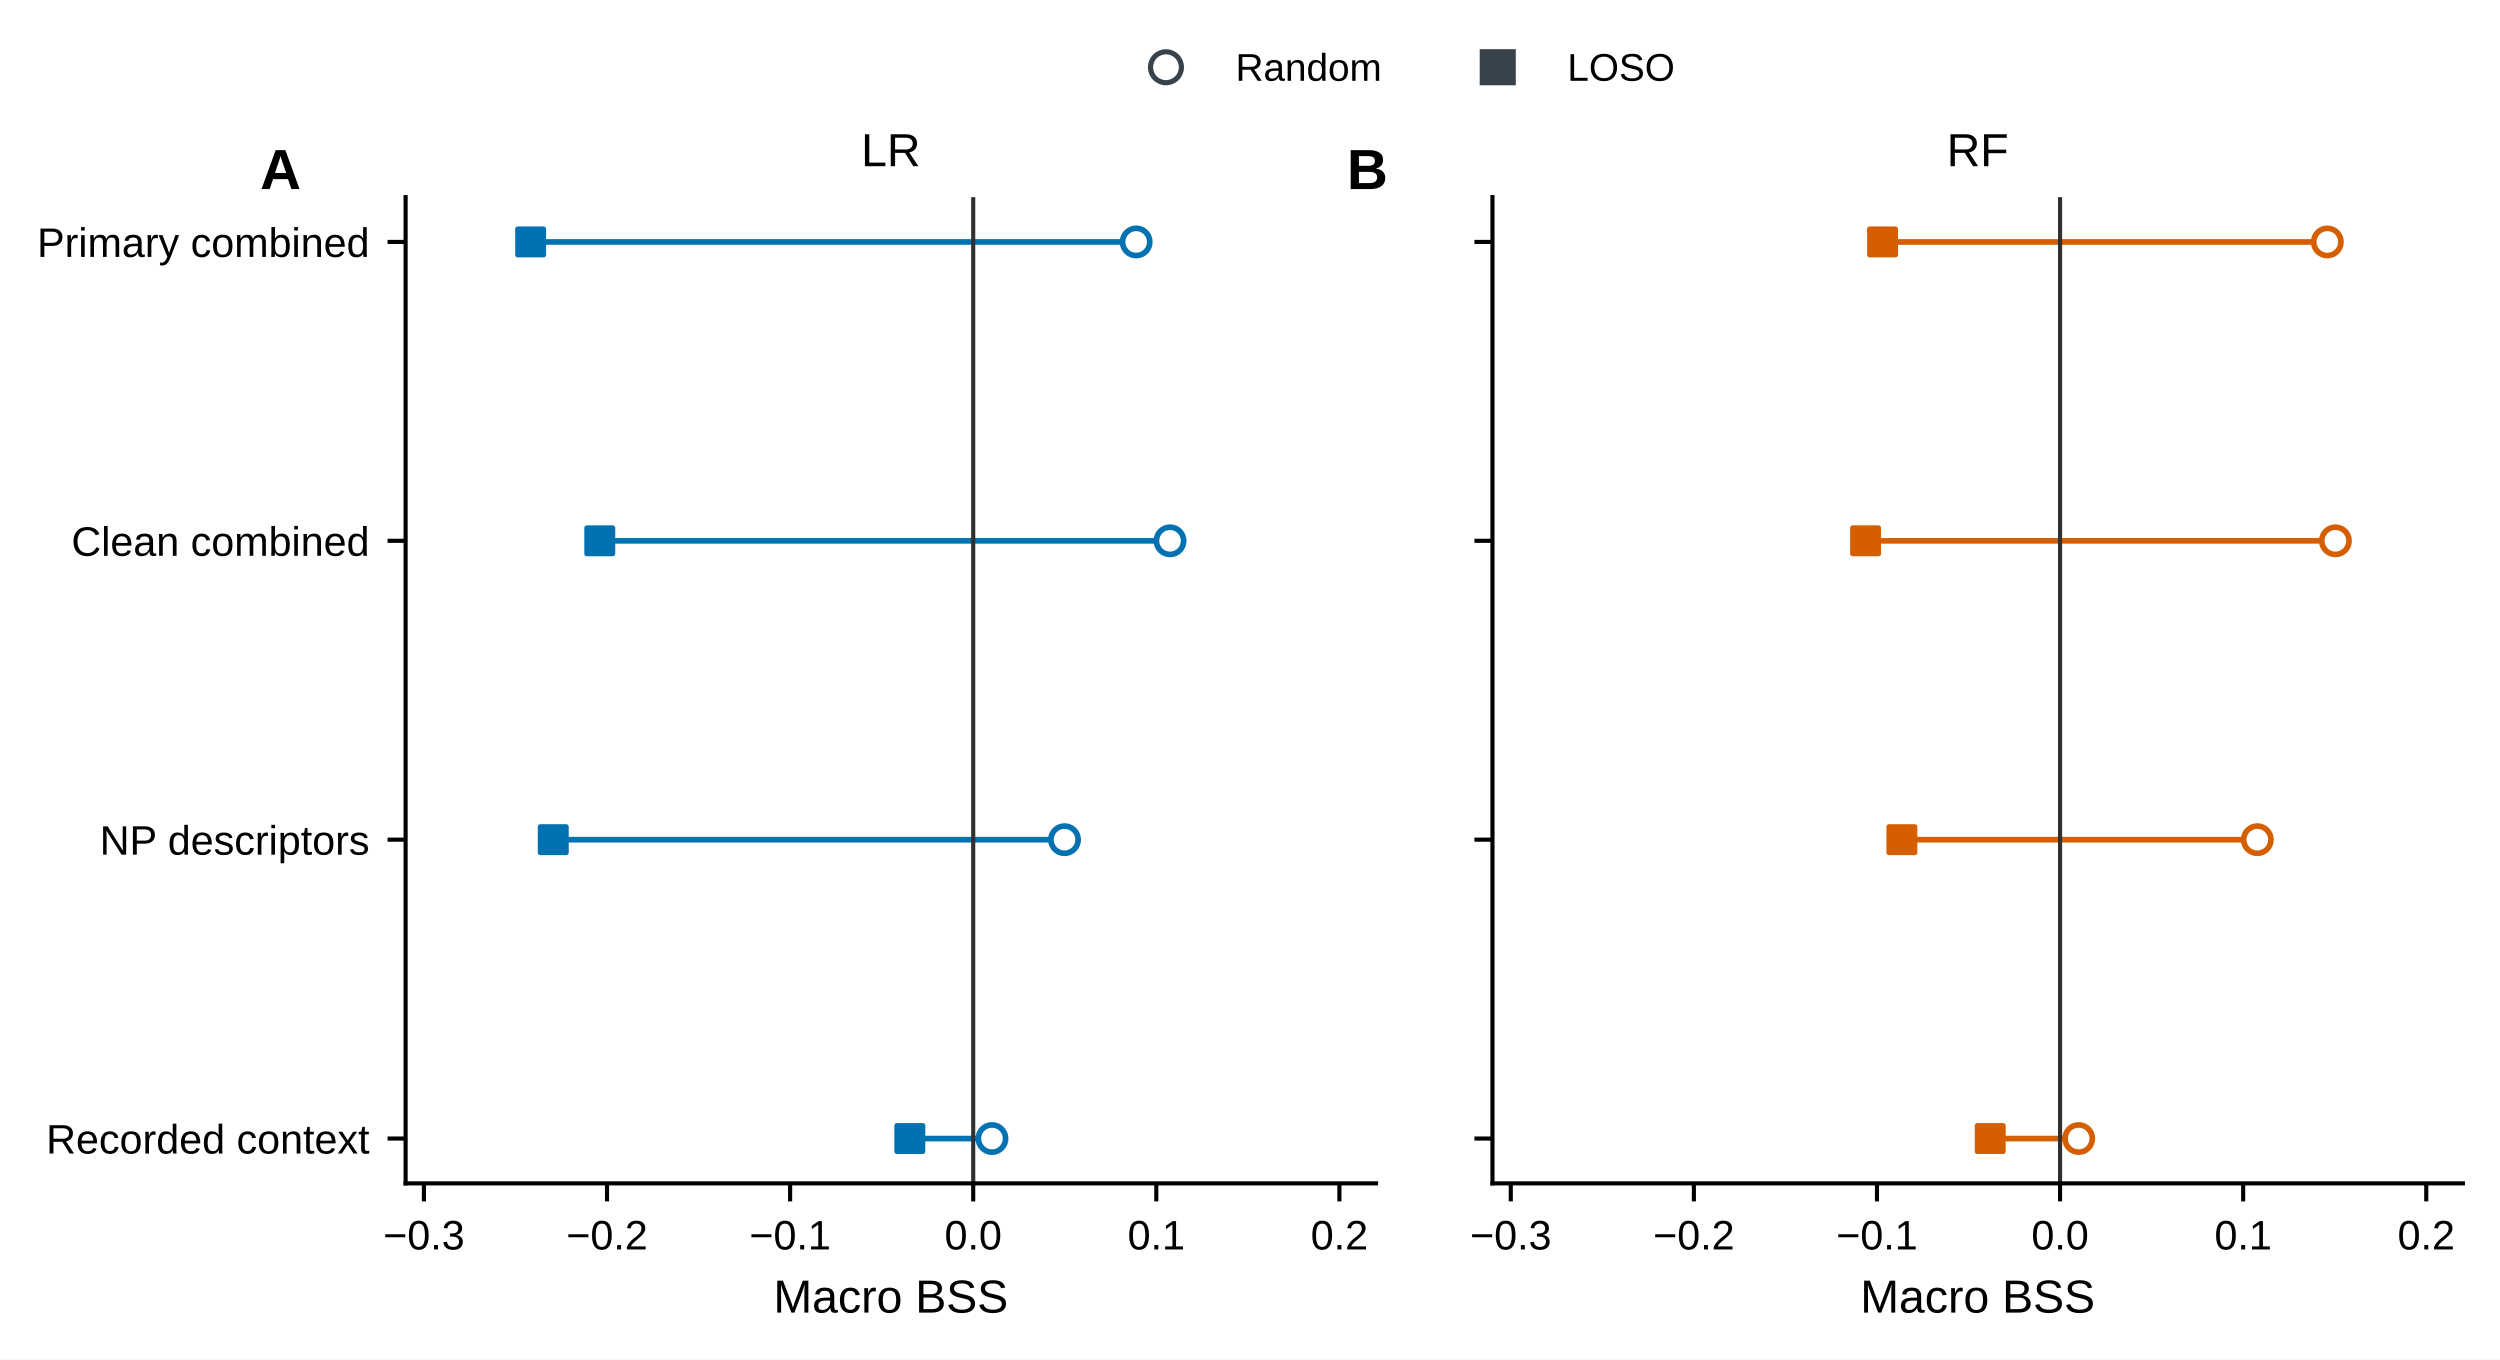
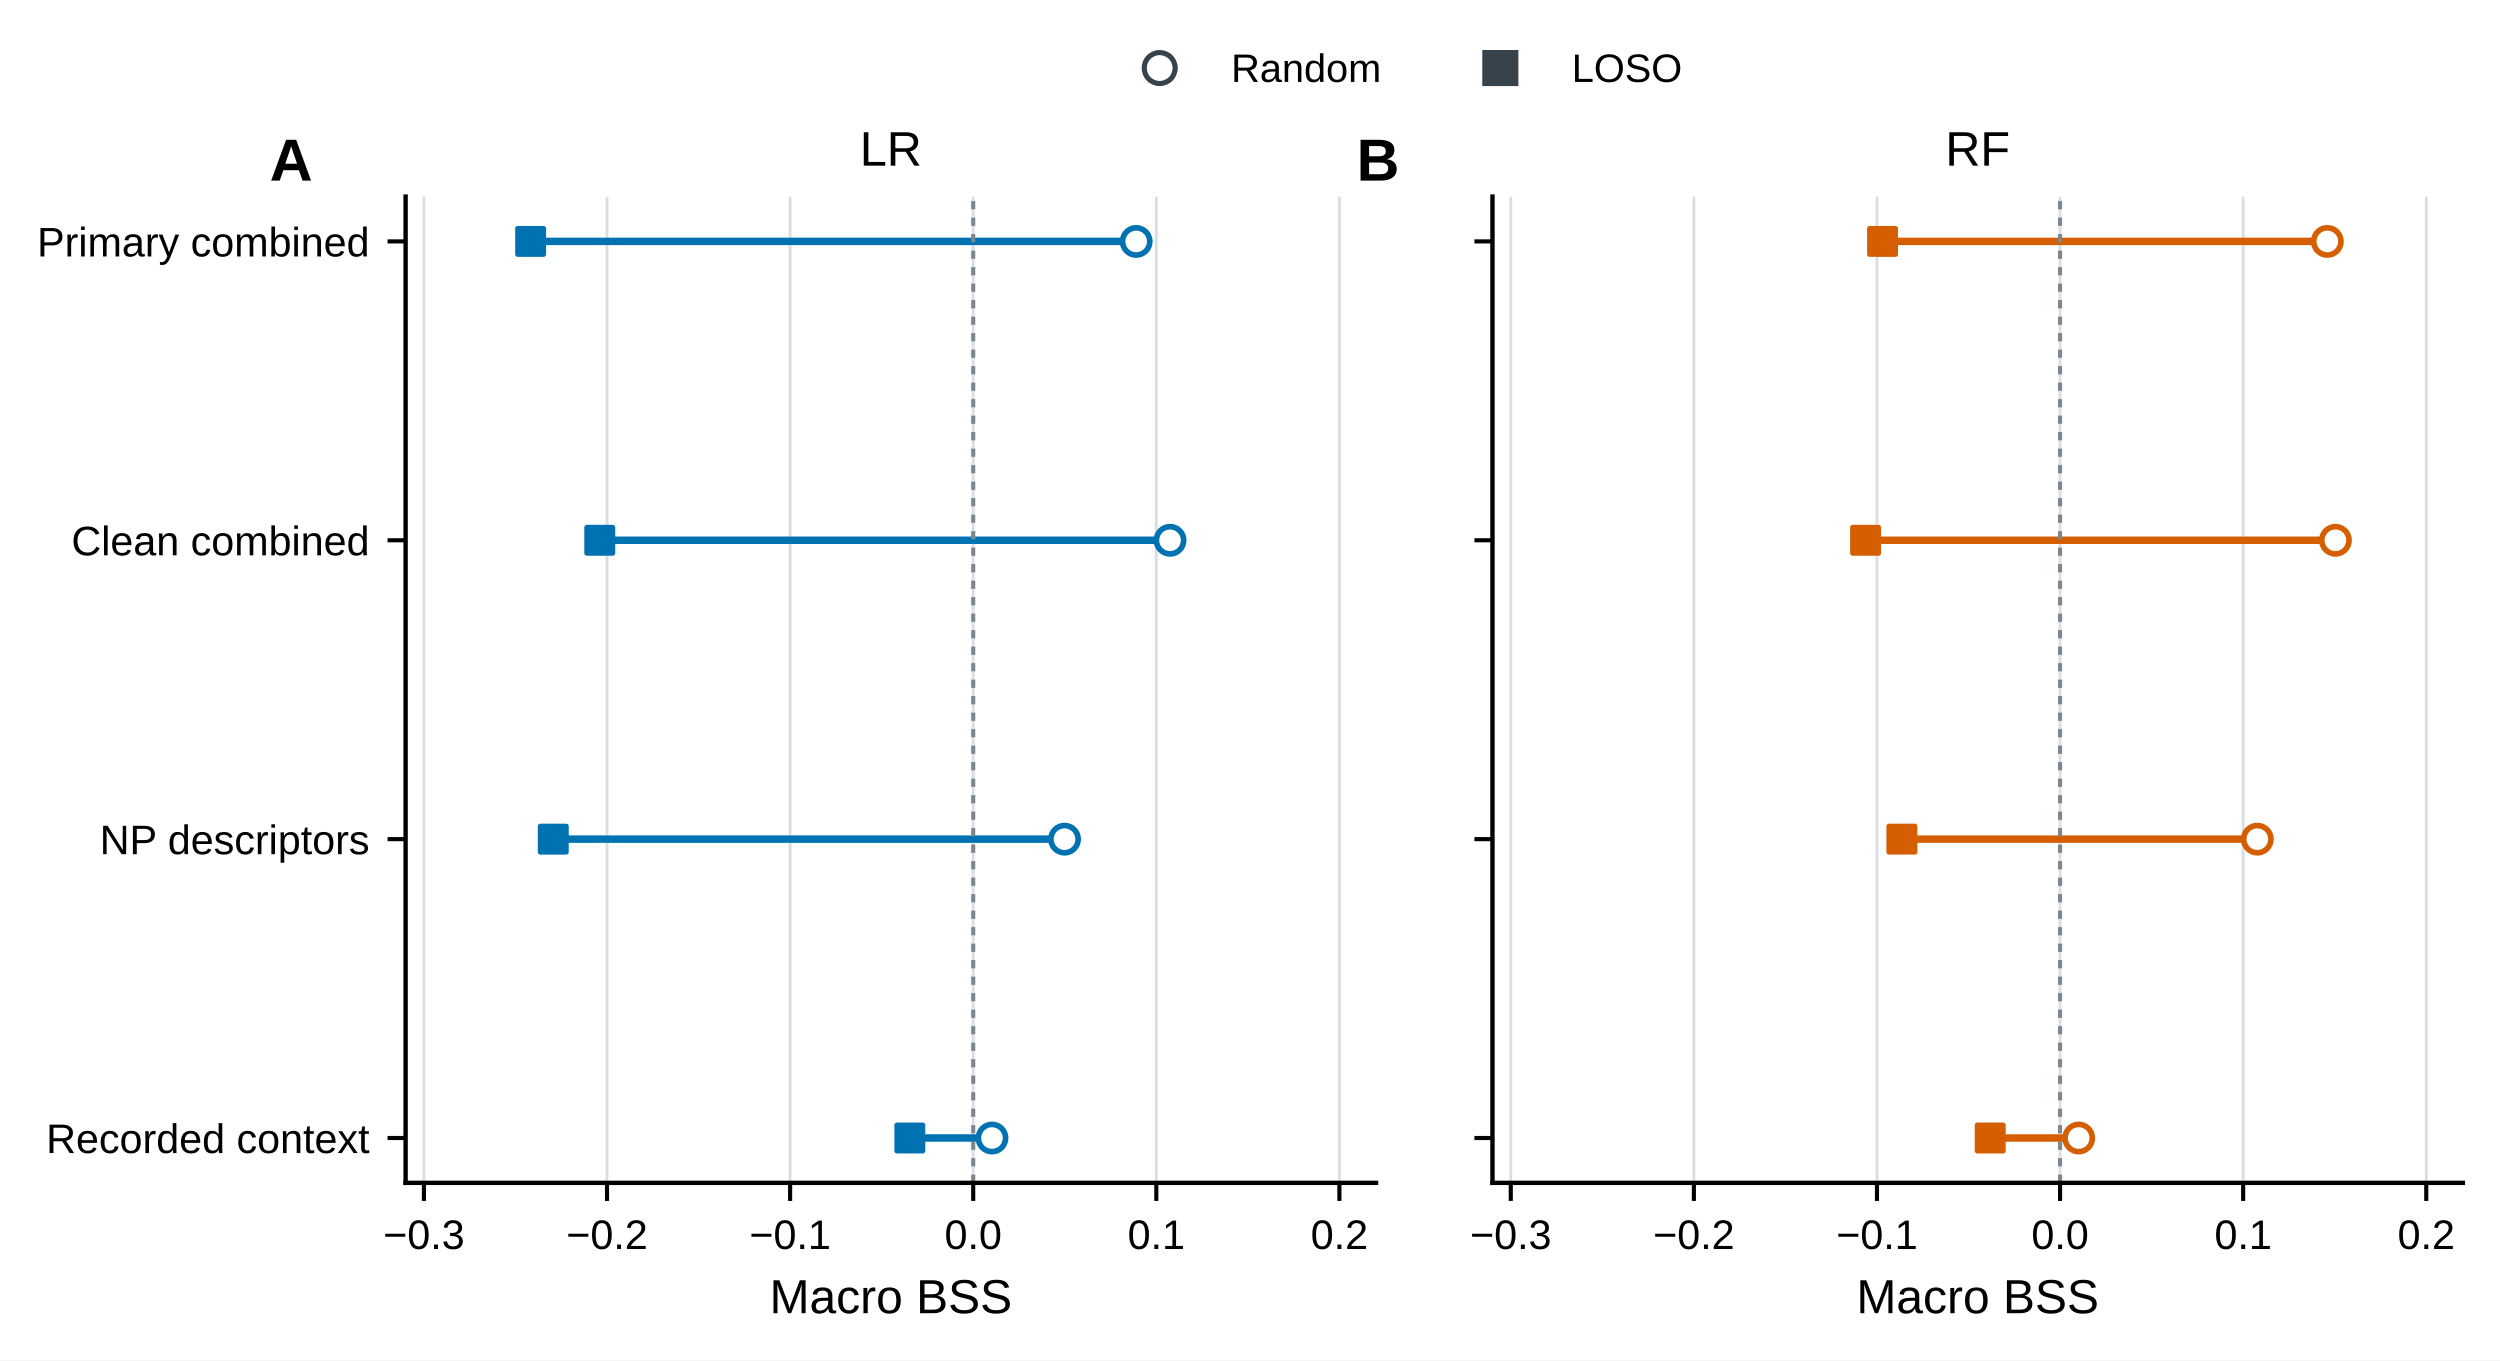
- <svg xmlns="http://www.w3.org/2000/svg" xmlns:xlink="http://www.w3.org/1999/xlink" width="484.831pt" height="263.648pt" viewBox="0 0 484.831 263.648" version="1.1">
+ <svg xmlns="http://www.w3.org/2000/svg" xmlns:xlink="http://www.w3.org/1999/xlink" width="484.831pt" height="263.83pt" viewBox="0 0 484.831 263.83" version="1.1">
  <defs>
    <style type="text/css">*{stroke-linejoin: round; stroke-linecap: butt}</style>
  </defs>
  <g id="figure_1">
    <g id="patch_1">
-       <path d="M 0 263.648  L 484.831 263.648  L 484.831 0  L 0 0  z " style="fill: #ffffff" />
+       <path d="M 0 263.83  L 484.831 263.83  L 484.831 0  L 0 0  z " style="fill: #ffffff" />
    </g>
    <g id="axes_1">
      <g id="patch_2">
-         <path d="M 78.661 229.494  L 266.855 229.494  L 266.855 38.226  L 78.661 38.226  z " style="fill: #ffffff" />
+         <path d="M 78.661 229.394  L 266.855 229.394  L 266.855 38.126  L 78.661 38.126  z " style="fill: #ffffff" />
      </g>
      <g id="matplotlib.axis_1">
        <g id="xtick_1">
          <g id="line2d_1">
+             <path d="M 82.212 229.394  L 82.212 38.126  " clip-path="url(#p21dfa93fc9)" style="fill: none; stroke: #d9dee2; stroke-width: 0.55; stroke-linecap: square" />
+           </g>
+           <g id="line2d_2">
            <defs>
-               <path id="mbc6aec0acd" d="M 0 0  L 0 3.5  " style="stroke: #000000; stroke-width: 0.8" />
+               <path id="m90111df130" d="M 0 0  L 0 3.5  " style="stroke: #000000; stroke-width: 0.8" />
            </defs>
            <g>
-               <use xlink:href="#mbc6aec0acd" x="82.212" y="229.494" style="stroke: #000000; stroke-width: 0.8" />
+               <use xlink:href="#m90111df130" x="82.212" y="229.394" style="stroke: #000000; stroke-width: 0.8" />
            </g>
          </g>
          <g id="text_1">
-             <text style="font-size: 8px; font-family: 'Arial'; text-anchor: middle" x="82.212" y="242.318" transform="rotate(-0 82.21207 242.3182)">−0.3</text>
+             <text style="font-size: 8px; font-family: 'Arial'; text-anchor: middle" x="82.212" y="242.218" transform="rotate(-0 82.21207 242.2182)">−0.3</text>
          </g>
        </g>
        <g id="xtick_2">
-           <g id="line2d_2">
-             <g>
-               <use xlink:href="#mbc6aec0acd" x="117.72" y="229.494" style="stroke: #000000; stroke-width: 0.8" />
+           <g id="line2d_3">
+             <path d="M 117.72 229.394  L 117.72 38.126  " clip-path="url(#p21dfa93fc9)" style="fill: none; stroke: #d9dee2; stroke-width: 0.55; stroke-linecap: square" />
+           </g>
+           <g id="line2d_4">
+             <g>
+               <use xlink:href="#m90111df130" x="117.72" y="229.394" style="stroke: #000000; stroke-width: 0.8" />
            </g>
          </g>
          <g id="text_2">
-             <text style="font-size: 8px; font-family: 'Arial'; text-anchor: middle" x="117.72" y="242.318" transform="rotate(-0 117.7203 242.3182)">−0.2</text>
+             <text style="font-size: 8px; font-family: 'Arial'; text-anchor: middle" x="117.72" y="242.218" transform="rotate(-0 117.7203 242.2182)">−0.2</text>
          </g>
        </g>
        <g id="xtick_3">
-           <g id="line2d_3">
-             <g>
-               <use xlink:href="#mbc6aec0acd" x="153.228" y="229.494" style="stroke: #000000; stroke-width: 0.8" />
+           <g id="line2d_5">
+             <path d="M 153.228 229.394  L 153.228 38.126  " clip-path="url(#p21dfa93fc9)" style="fill: none; stroke: #d9dee2; stroke-width: 0.55; stroke-linecap: square" />
+           </g>
+           <g id="line2d_6">
+             <g>
+               <use xlink:href="#m90111df130" x="153.228" y="229.394" style="stroke: #000000; stroke-width: 0.8" />
            </g>
          </g>
          <g id="text_3">
-             <text style="font-size: 8px; font-family: 'Arial'; text-anchor: middle" x="153.228" y="242.318" transform="rotate(-0 153.2284 242.3182)">−0.1</text>
+             <text style="font-size: 8px; font-family: 'Arial'; text-anchor: middle" x="153.228" y="242.218" transform="rotate(-0 153.2284 242.2182)">−0.1</text>
          </g>
        </g>
        <g id="xtick_4">
-           <g id="line2d_4">
-             <g>
-               <use xlink:href="#mbc6aec0acd" x="188.737" y="229.494" style="stroke: #000000; stroke-width: 0.8" />
+           <g id="line2d_7">
+             <path d="M 188.737 229.394  L 188.737 38.126  " clip-path="url(#p21dfa93fc9)" style="fill: none; stroke: #d9dee2; stroke-width: 0.55; stroke-linecap: square" />
+           </g>
+           <g id="line2d_8">
+             <g>
+               <use xlink:href="#m90111df130" x="188.737" y="229.394" style="stroke: #000000; stroke-width: 0.8" />
            </g>
          </g>
          <g id="text_4">
-             <text style="font-size: 8px; font-family: 'Arial'; text-anchor: middle" x="188.737" y="242.318" transform="rotate(-0 188.7366 242.3182)">0.0</text>
+             <text style="font-size: 8px; font-family: 'Arial'; text-anchor: middle" x="188.737" y="242.218" transform="rotate(-0 188.7366 242.2182)">0.0</text>
          </g>
        </g>
        <g id="xtick_5">
-           <g id="line2d_5">
-             <g>
-               <use xlink:href="#mbc6aec0acd" x="224.245" y="229.494" style="stroke: #000000; stroke-width: 0.8" />
+           <g id="line2d_9">
+             <path d="M 224.245 229.394  L 224.245 38.126  " clip-path="url(#p21dfa93fc9)" style="fill: none; stroke: #d9dee2; stroke-width: 0.55; stroke-linecap: square" />
+           </g>
+           <g id="line2d_10">
+             <g>
+               <use xlink:href="#m90111df130" x="224.245" y="229.394" style="stroke: #000000; stroke-width: 0.8" />
            </g>
          </g>
          <g id="text_5">
-             <text style="font-size: 8px; font-family: 'Arial'; text-anchor: middle" x="224.245" y="242.318" transform="rotate(-0 224.2448 242.3182)">0.1</text>
+             <text style="font-size: 8px; font-family: 'Arial'; text-anchor: middle" x="224.245" y="242.218" transform="rotate(-0 224.2448 242.2182)">0.1</text>
          </g>
        </g>
        <g id="xtick_6">
-           <g id="line2d_6">
-             <g>
-               <use xlink:href="#mbc6aec0acd" x="259.753" y="229.494" style="stroke: #000000; stroke-width: 0.8" />
+           <g id="line2d_11">
+             <path d="M 259.753 229.394  L 259.753 38.126  " clip-path="url(#p21dfa93fc9)" style="fill: none; stroke: #d9dee2; stroke-width: 0.55; stroke-linecap: square" />
+           </g>
+           <g id="line2d_12">
+             <g>
+               <use xlink:href="#m90111df130" x="259.753" y="229.394" style="stroke: #000000; stroke-width: 0.8" />
            </g>
          </g>
          <g id="text_6">
-             <text style="font-size: 8px; font-family: 'Arial'; text-anchor: middle" x="259.753" y="242.318" transform="rotate(-0 259.753 242.3182)">0.2</text>
+             <text style="font-size: 8px; font-family: 'Arial'; text-anchor: middle" x="259.753" y="242.218" transform="rotate(-0 259.753 242.2182)">0.2</text>
          </g>
        </g>
        <g id="text_7">
-           <text style="font-size: 9px; font-family: 'Arial'; text-anchor: middle" x="172.758" y="254.554" transform="rotate(-0 172.7579 254.5541)">Macro BSS</text>
+           <text style="font-size: 9.3px; font-family: 'Arial'; text-anchor: middle" x="172.758" y="254.672" transform="rotate(-0 172.7579 254.6725)">Macro BSS</text>
        </g>
      </g>
      <g id="matplotlib.axis_2">
        <g id="ytick_1">
-           <g id="line2d_7">
+           <g id="line2d_13">
            <defs>
-               <path id="md544c8e88d" d="M 0 0  L -3.5 0  " style="stroke: #000000; stroke-width: 0.8" />
+               <path id="m4c7a5b15eb" d="M 0 0  L -3.5 0  " style="stroke: #000000; stroke-width: 0.8" />
            </defs>
            <g>
-               <use xlink:href="#md544c8e88d" x="78.661" y="46.92" style="stroke: #000000; stroke-width: 0.8" />
+               <use xlink:href="#m4c7a5b15eb" x="78.661" y="46.82" style="stroke: #000000; stroke-width: 0.8" />
            </g>
          </g>
          <g id="text_8">
-             <text style="font-size: 8px; font-family: 'Arial'; text-anchor: end" x="71.661" y="49.832" transform="rotate(-0 71.66125 49.83211)">Primary combined</text>
+             <text style="font-size: 8px; font-family: 'Arial'; text-anchor: end" x="71.661" y="49.732" transform="rotate(-0 71.66125 49.73211)">Primary combined</text>
          </g>
        </g>
        <g id="ytick_2">
-           <g id="line2d_8">
-             <g>
-               <use xlink:href="#md544c8e88d" x="78.661" y="104.88" style="stroke: #000000; stroke-width: 0.8" />
+           <g id="line2d_14">
+             <g>
+               <use xlink:href="#m4c7a5b15eb" x="78.661" y="104.78" style="stroke: #000000; stroke-width: 0.8" />
            </g>
          </g>
          <g id="text_9">
-             <text style="font-size: 8px; font-family: 'Arial'; text-anchor: end" x="71.661" y="107.792" transform="rotate(-0 71.66125 107.7921)">Clean combined</text>
+             <text style="font-size: 8px; font-family: 'Arial'; text-anchor: end" x="71.661" y="107.692" transform="rotate(-0 71.66125 107.6921)">Clean combined</text>
          </g>
        </g>
        <g id="ytick_3">
-           <g id="line2d_9">
-             <g>
-               <use xlink:href="#md544c8e88d" x="78.661" y="162.84" style="stroke: #000000; stroke-width: 0.8" />
+           <g id="line2d_15">
+             <g>
+               <use xlink:href="#m4c7a5b15eb" x="78.661" y="162.74" style="stroke: #000000; stroke-width: 0.8" />
            </g>
          </g>
          <g id="text_10">
-             <text style="font-size: 8px; font-family: 'Arial'; text-anchor: end" x="71.661" y="165.752" transform="rotate(-0 71.66125 165.7521)">NP descriptors</text>
+             <text style="font-size: 8px; font-family: 'Arial'; text-anchor: end" x="71.661" y="165.652" transform="rotate(-0 71.66125 165.6521)">NP descriptors</text>
          </g>
        </g>
        <g id="ytick_4">
-           <g id="line2d_10">
-             <g>
-               <use xlink:href="#md544c8e88d" x="78.661" y="220.8" style="stroke: #000000; stroke-width: 0.8" />
+           <g id="line2d_16">
+             <g>
+               <use xlink:href="#m4c7a5b15eb" x="78.661" y="220.7" style="stroke: #000000; stroke-width: 0.8" />
            </g>
          </g>
          <g id="text_11">
-             <text style="font-size: 8px; font-family: 'Arial'; text-anchor: end" x="71.661" y="223.712" transform="rotate(-0 71.66125 223.7121)">Recorded context</text>
-           </g>
-         </g>
-       </g>
-       <g id="line2d_11">
-         <path d="M 220.341 46.92  L 102.908 46.92  " clip-path="url(#pf39e686023)" style="fill: none; stroke: #0072b2; stroke-width: 1.1; stroke-linecap: square" />
-       </g>
-       <g id="line2d_12">
-         <path d="M 226.908 104.88  L 116.315 104.88  " clip-path="url(#pf39e686023)" style="fill: none; stroke: #0072b2; stroke-width: 1.1; stroke-linecap: square" />
-       </g>
-       <g id="line2d_13">
-         <path d="M 206.444 162.84  L 107.296 162.84  " clip-path="url(#pf39e686023)" style="fill: none; stroke: #0072b2; stroke-width: 1.1; stroke-linecap: square" />
-       </g>
-       <g id="line2d_14">
-         <path d="M 192.377 220.8  L 176.445 220.8  " clip-path="url(#pf39e686023)" style="fill: none; stroke: #0072b2; stroke-width: 1.1; stroke-linecap: square" />
-       </g>
-       <g id="line2d_15">
-         <path d="M 188.737 229.494  L 188.737 38.226  " clip-path="url(#pf39e686023)" style="fill: none; stroke: #303030; stroke-width: 0.8; stroke-linecap: square" />
+             <text style="font-size: 8px; font-family: 'Arial'; text-anchor: end" x="71.661" y="223.612" transform="rotate(-0 71.66125 223.6121)">Recorded context</text>
+           </g>
+         </g>
+       </g>
+       <g id="line2d_17">
+         <path d="M 220.341 46.82  L 102.908 46.82  " clip-path="url(#p21dfa93fc9)" style="fill: none; stroke: #0072b2; stroke-width: 1.45; stroke-linecap: square" />
+       </g>
+       <g id="line2d_18">
+         <path d="M 226.908 104.78  L 116.315 104.78  " clip-path="url(#p21dfa93fc9)" style="fill: none; stroke: #0072b2; stroke-width: 1.45; stroke-linecap: square" />
+       </g>
+       <g id="line2d_19">
+         <path d="M 206.444 162.74  L 107.296 162.74  " clip-path="url(#p21dfa93fc9)" style="fill: none; stroke: #0072b2; stroke-width: 1.45; stroke-linecap: square" />
+       </g>
+       <g id="line2d_20">
+         <path d="M 192.377 220.7  L 176.445 220.7  " clip-path="url(#p21dfa93fc9)" style="fill: none; stroke: #0072b2; stroke-width: 1.45; stroke-linecap: square" />
+       </g>
+       <g id="line2d_21">
+         <path d="M 188.737 229.394  L 188.737 38.126  " clip-path="url(#p21dfa93fc9)" style="fill: none; stroke-dasharray: 1.6,1.6; stroke-dashoffset: 0; stroke: #7d8790; stroke-width: 0.8" />
      </g>
      <g id="patch_3">
-         <path d="M 78.661 229.494  L 78.661 38.226  " style="fill: none; stroke: #000000; stroke-width: 0.8; stroke-linejoin: miter; stroke-linecap: square" />
+         <path d="M 78.661 229.394  L 78.661 38.126  " style="fill: none; stroke: #000000; stroke-width: 0.85; stroke-linejoin: miter; stroke-linecap: square" />
      </g>
      <g id="patch_4">
-         <path d="M 78.661 229.494  L 266.855 229.494  " style="fill: none; stroke: #000000; stroke-width: 0.8; stroke-linejoin: miter; stroke-linecap: square" />
+         <path d="M 78.661 229.394  L 266.855 229.394  " style="fill: none; stroke: #000000; stroke-width: 0.85; stroke-linejoin: miter; stroke-linecap: square" />
      </g>
      <g id="PathCollection_1">
        <defs>
-           <path id="m4feff87df2" d="M 0 2.646  C 0.702 2.646 1.375 2.367 1.871 1.871  C 2.367 1.375 2.646 0.702 2.646 0  C 2.646 -0.702 2.367 -1.375 1.871 -1.871  C 1.375 -2.367 0.702 -2.646 0 -2.646  C -0.702 -2.646 -1.375 -2.367 -1.871 -1.871  C -2.367 -1.375 -2.646 -0.702 -2.646 0  C -2.646 0.702 -2.367 1.375 -1.871 1.871  C -1.375 2.367 -0.702 2.646 0 2.646  z " style="stroke: #0072b2; stroke-width: 1.1" />
-         </defs>
-         <g clip-path="url(#pf39e686023)">
-           <use xlink:href="#m4feff87df2" x="220.341" y="46.92" style="fill: #ffffff; stroke: #0072b2; stroke-width: 1.1" />
+           <path id="mae0a941569" d="M 0 2.646  C 0.702 2.646 1.375 2.367 1.871 1.871  C 2.367 1.375 2.646 0.702 2.646 0  C 2.646 -0.702 2.367 -1.375 1.871 -1.871  C 1.375 -2.367 0.702 -2.646 0 -2.646  C -0.702 -2.646 -1.375 -2.367 -1.871 -1.871  C -2.367 -1.375 -2.646 -0.702 -2.646 0  C -2.646 0.702 -2.367 1.375 -1.871 1.871  C -1.375 2.367 -0.702 2.646 0 2.646  z " style="stroke: #0072b2; stroke-width: 1.1" />
+         </defs>
+         <g clip-path="url(#p21dfa93fc9)">
+           <use xlink:href="#mae0a941569" x="220.341" y="46.82" style="fill: #ffffff; stroke: #0072b2; stroke-width: 1.1" />
        </g>
      </g>
      <g id="PathCollection_2">
        <defs>
-           <path id="m8eea0cf910" d="M -2.5 2.5  L 2.5 2.5  L 2.5 -2.5  L -2.5 -2.5  z " style="stroke: #0072b2" />
-         </defs>
-         <g clip-path="url(#pf39e686023)">
-           <use xlink:href="#m8eea0cf910" x="102.908" y="46.92" style="fill: #0072b2; stroke: #0072b2" />
+           <path id="m4de6e8164e" d="M -2.5 2.5  L 2.5 2.5  L 2.5 -2.5  L -2.5 -2.5  z " style="stroke: #0072b2" />
+         </defs>
+         <g clip-path="url(#p21dfa93fc9)">
+           <use xlink:href="#m4de6e8164e" x="102.908" y="46.82" style="fill: #0072b2; stroke: #0072b2" />
        </g>
      </g>
      <g id="PathCollection_3">
-         <g clip-path="url(#pf39e686023)">
-           <use xlink:href="#m4feff87df2" x="226.908" y="104.88" style="fill: #ffffff; stroke: #0072b2; stroke-width: 1.1" />
+         <g clip-path="url(#p21dfa93fc9)">
+           <use xlink:href="#mae0a941569" x="226.908" y="104.78" style="fill: #ffffff; stroke: #0072b2; stroke-width: 1.1" />
        </g>
      </g>
      <g id="PathCollection_4">
-         <g clip-path="url(#pf39e686023)">
-           <use xlink:href="#m8eea0cf910" x="116.315" y="104.88" style="fill: #0072b2; stroke: #0072b2" />
+         <g clip-path="url(#p21dfa93fc9)">
+           <use xlink:href="#m4de6e8164e" x="116.315" y="104.78" style="fill: #0072b2; stroke: #0072b2" />
        </g>
      </g>
      <g id="PathCollection_5">
-         <g clip-path="url(#pf39e686023)">
-           <use xlink:href="#m4feff87df2" x="206.444" y="162.84" style="fill: #ffffff; stroke: #0072b2; stroke-width: 1.1" />
+         <g clip-path="url(#p21dfa93fc9)">
+           <use xlink:href="#mae0a941569" x="206.444" y="162.74" style="fill: #ffffff; stroke: #0072b2; stroke-width: 1.1" />
        </g>
      </g>
      <g id="PathCollection_6">
-         <g clip-path="url(#pf39e686023)">
-           <use xlink:href="#m8eea0cf910" x="107.296" y="162.84" style="fill: #0072b2; stroke: #0072b2" />
+         <g clip-path="url(#p21dfa93fc9)">
+           <use xlink:href="#m4de6e8164e" x="107.296" y="162.74" style="fill: #0072b2; stroke: #0072b2" />
        </g>
      </g>
      <g id="PathCollection_7">
-         <g clip-path="url(#pf39e686023)">
-           <use xlink:href="#m4feff87df2" x="192.377" y="220.8" style="fill: #ffffff; stroke: #0072b2; stroke-width: 1.1" />
+         <g clip-path="url(#p21dfa93fc9)">
+           <use xlink:href="#mae0a941569" x="192.377" y="220.7" style="fill: #ffffff; stroke: #0072b2; stroke-width: 1.1" />
        </g>
      </g>
      <g id="PathCollection_8">
-         <g clip-path="url(#pf39e686023)">
-           <use xlink:href="#m8eea0cf910" x="176.445" y="220.8" style="fill: #0072b2; stroke: #0072b2" />
+         <g clip-path="url(#p21dfa93fc9)">
+           <use xlink:href="#m4de6e8164e" x="176.445" y="220.7" style="fill: #0072b2; stroke: #0072b2" />
        </g>
      </g>
      <g id="text_12">
-         <text style="font-weight: 700; font-size: 11px; font-family: 'Arial'; text-anchor: start" x="50.432" y="36.671" transform="rotate(-0 50.43224 36.6709)">A</text>
+         <text style="font-weight: 700; font-size: 11.5px; font-family: 'Arial'; text-anchor: start" x="52.314" y="35.022" transform="rotate(-0 52.31417 35.02223)">A</text>
      </g>
      <g id="text_13">
-         <text style="font-size: 9px; font-family: 'Arial'; text-anchor: middle" x="172.758" y="32.226" transform="rotate(-0 172.7579 32.226)">LR</text>
+         <text style="font-size: 9.4px; font-family: 'Arial'; text-anchor: middle" x="172.758" y="32.126" transform="rotate(-0 172.7579 32.126)">LR</text>
      </g>
    </g>
    <g id="axes_2">
      <g id="patch_5">
-         <path d="M 289.438 229.494  L 477.631 229.494  L 477.631 38.226  L 289.438 38.226  z " style="fill: #ffffff" />
+         <path d="M 289.438 229.394  L 477.631 229.394  L 477.631 38.126  L 289.438 38.126  z " style="fill: #ffffff" />
      </g>
      <g id="matplotlib.axis_3">
        <g id="xtick_7">
-           <g id="line2d_16">
-             <g>
-               <use xlink:href="#mbc6aec0acd" x="292.989" y="229.494" style="stroke: #000000; stroke-width: 0.8" />
+           <g id="line2d_22">
+             <path d="M 292.989 229.394  L 292.989 38.126  " clip-path="url(#p0f96274cd0)" style="fill: none; stroke: #d9dee2; stroke-width: 0.55; stroke-linecap: square" />
+           </g>
+           <g id="line2d_23">
+             <g>
+               <use xlink:href="#m90111df130" x="292.989" y="229.394" style="stroke: #000000; stroke-width: 0.8" />
            </g>
          </g>
          <g id="text_14">
-             <text style="font-size: 8px; font-family: 'Arial'; text-anchor: middle" x="292.989" y="242.318" transform="rotate(-0 292.9887 242.3182)">−0.3</text>
+             <text style="font-size: 8px; font-family: 'Arial'; text-anchor: middle" x="292.989" y="242.218" transform="rotate(-0 292.9887 242.2182)">−0.3</text>
          </g>
        </g>
        <g id="xtick_8">
-           <g id="line2d_17">
-             <g>
-               <use xlink:href="#mbc6aec0acd" x="328.497" y="229.494" style="stroke: #000000; stroke-width: 0.8" />
+           <g id="line2d_24">
+             <path d="M 328.497 229.394  L 328.497 38.126  " clip-path="url(#p0f96274cd0)" style="fill: none; stroke: #d9dee2; stroke-width: 0.55; stroke-linecap: square" />
+           </g>
+           <g id="line2d_25">
+             <g>
+               <use xlink:href="#m90111df130" x="328.497" y="229.394" style="stroke: #000000; stroke-width: 0.8" />
            </g>
          </g>
          <g id="text_15">
-             <text style="font-size: 8px; font-family: 'Arial'; text-anchor: middle" x="328.497" y="242.318" transform="rotate(-0 328.4969 242.3182)">−0.2</text>
+             <text style="font-size: 8px; font-family: 'Arial'; text-anchor: middle" x="328.497" y="242.218" transform="rotate(-0 328.4969 242.2182)">−0.2</text>
          </g>
        </g>
        <g id="xtick_9">
-           <g id="line2d_18">
-             <g>
-               <use xlink:href="#mbc6aec0acd" x="364.005" y="229.494" style="stroke: #000000; stroke-width: 0.8" />
+           <g id="line2d_26">
+             <path d="M 364.005 229.394  L 364.005 38.126  " clip-path="url(#p0f96274cd0)" style="fill: none; stroke: #d9dee2; stroke-width: 0.55; stroke-linecap: square" />
+           </g>
+           <g id="line2d_27">
+             <g>
+               <use xlink:href="#m90111df130" x="364.005" y="229.394" style="stroke: #000000; stroke-width: 0.8" />
            </g>
          </g>
          <g id="text_16">
-             <text style="font-size: 8px; font-family: 'Arial'; text-anchor: middle" x="364.005" y="242.318" transform="rotate(-0 364.005 242.3182)">−0.1</text>
+             <text style="font-size: 8px; font-family: 'Arial'; text-anchor: middle" x="364.005" y="242.218" transform="rotate(-0 364.005 242.2182)">−0.1</text>
          </g>
        </g>
        <g id="xtick_10">
-           <g id="line2d_19">
-             <g>
-               <use xlink:href="#mbc6aec0acd" x="399.513" y="229.494" style="stroke: #000000; stroke-width: 0.8" />
+           <g id="line2d_28">
+             <path d="M 399.513 229.394  L 399.513 38.126  " clip-path="url(#p0f96274cd0)" style="fill: none; stroke: #d9dee2; stroke-width: 0.55; stroke-linecap: square" />
+           </g>
+           <g id="line2d_29">
+             <g>
+               <use xlink:href="#m90111df130" x="399.513" y="229.394" style="stroke: #000000; stroke-width: 0.8" />
            </g>
          </g>
          <g id="text_17">
-             <text style="font-size: 8px; font-family: 'Arial'; text-anchor: middle" x="399.513" y="242.318" transform="rotate(-0 399.5132 242.3182)">0.0</text>
+             <text style="font-size: 8px; font-family: 'Arial'; text-anchor: middle" x="399.513" y="242.218" transform="rotate(-0 399.5132 242.2182)">0.0</text>
          </g>
        </g>
        <g id="xtick_11">
-           <g id="line2d_20">
-             <g>
-               <use xlink:href="#mbc6aec0acd" x="435.021" y="229.494" style="stroke: #000000; stroke-width: 0.8" />
+           <g id="line2d_30">
+             <path d="M 435.021 229.394  L 435.021 38.126  " clip-path="url(#p0f96274cd0)" style="fill: none; stroke: #d9dee2; stroke-width: 0.55; stroke-linecap: square" />
+           </g>
+           <g id="line2d_31">
+             <g>
+               <use xlink:href="#m90111df130" x="435.021" y="229.394" style="stroke: #000000; stroke-width: 0.8" />
            </g>
          </g>
          <g id="text_18">
-             <text style="font-size: 8px; font-family: 'Arial'; text-anchor: middle" x="435.021" y="242.318" transform="rotate(-0 435.0214 242.3182)">0.1</text>
+             <text style="font-size: 8px; font-family: 'Arial'; text-anchor: middle" x="435.021" y="242.218" transform="rotate(-0 435.0214 242.2182)">0.1</text>
          </g>
        </g>
        <g id="xtick_12">
-           <g id="line2d_21">
-             <g>
-               <use xlink:href="#mbc6aec0acd" x="470.53" y="229.494" style="stroke: #000000; stroke-width: 0.8" />
+           <g id="line2d_32">
+             <path d="M 470.53 229.394  L 470.53 38.126  " clip-path="url(#p0f96274cd0)" style="fill: none; stroke: #d9dee2; stroke-width: 0.55; stroke-linecap: square" />
+           </g>
+           <g id="line2d_33">
+             <g>
+               <use xlink:href="#m90111df130" x="470.53" y="229.394" style="stroke: #000000; stroke-width: 0.8" />
            </g>
          </g>
          <g id="text_19">
-             <text style="font-size: 8px; font-family: 'Arial'; text-anchor: middle" x="470.53" y="242.318" transform="rotate(-0 470.5296 242.3182)">0.2</text>
+             <text style="font-size: 8px; font-family: 'Arial'; text-anchor: middle" x="470.53" y="242.218" transform="rotate(-0 470.5296 242.2182)">0.2</text>
          </g>
        </g>
        <g id="text_20">
-           <text style="font-size: 9px; font-family: 'Arial'; text-anchor: middle" x="383.535" y="254.554" transform="rotate(-0 383.5346 254.5541)">Macro BSS</text>
+           <text style="font-size: 9.3px; font-family: 'Arial'; text-anchor: middle" x="383.535" y="254.672" transform="rotate(-0 383.5346 254.6725)">Macro BSS</text>
        </g>
      </g>
      <g id="matplotlib.axis_4">
        <g id="ytick_5">
-           <g id="line2d_22">
-             <g>
-               <use xlink:href="#md544c8e88d" x="289.438" y="46.92" style="stroke: #000000; stroke-width: 0.8" />
+           <g id="line2d_34">
+             <g>
+               <use xlink:href="#m4c7a5b15eb" x="289.438" y="46.82" style="stroke: #000000; stroke-width: 0.8" />
            </g>
          </g>
        </g>
        <g id="ytick_6">
-           <g id="line2d_23">
-             <g>
-               <use xlink:href="#md544c8e88d" x="289.438" y="104.88" style="stroke: #000000; stroke-width: 0.8" />
+           <g id="line2d_35">
+             <g>
+               <use xlink:href="#m4c7a5b15eb" x="289.438" y="104.78" style="stroke: #000000; stroke-width: 0.8" />
            </g>
          </g>
        </g>
        <g id="ytick_7">
-           <g id="line2d_24">
-             <g>
-               <use xlink:href="#md544c8e88d" x="289.438" y="162.84" style="stroke: #000000; stroke-width: 0.8" />
+           <g id="line2d_36">
+             <g>
+               <use xlink:href="#m4c7a5b15eb" x="289.438" y="162.74" style="stroke: #000000; stroke-width: 0.8" />
            </g>
          </g>
        </g>
        <g id="ytick_8">
-           <g id="line2d_25">
-             <g>
-               <use xlink:href="#md544c8e88d" x="289.438" y="220.8" style="stroke: #000000; stroke-width: 0.8" />
-             </g>
-           </g>
-         </g>
-       </g>
-       <g id="line2d_26">
-         <path d="M 451.344 46.92  L 365.088 46.92  " clip-path="url(#pb523939c24)" style="fill: none; stroke: #d55e00; stroke-width: 1.1; stroke-linecap: square" />
-       </g>
-       <g id="line2d_27">
-         <path d="M 452.91 104.88  L 361.798 104.88  " clip-path="url(#pb523939c24)" style="fill: none; stroke: #d55e00; stroke-width: 1.1; stroke-linecap: square" />
-       </g>
-       <g id="line2d_28">
-         <path d="M 437.765 162.84  L 368.835 162.84  " clip-path="url(#pb523939c24)" style="fill: none; stroke: #d55e00; stroke-width: 1.1; stroke-linecap: square" />
-       </g>
-       <g id="line2d_29">
-         <path d="M 403.123 220.8  L 385.969 220.8  " clip-path="url(#pb523939c24)" style="fill: none; stroke: #d55e00; stroke-width: 1.1; stroke-linecap: square" />
-       </g>
-       <g id="line2d_30">
-         <path d="M 399.513 229.494  L 399.513 38.226  " clip-path="url(#pb523939c24)" style="fill: none; stroke: #303030; stroke-width: 0.8; stroke-linecap: square" />
+           <g id="line2d_37">
+             <g>
+               <use xlink:href="#m4c7a5b15eb" x="289.438" y="220.7" style="stroke: #000000; stroke-width: 0.8" />
+             </g>
+           </g>
+         </g>
+       </g>
+       <g id="line2d_38">
+         <path d="M 451.344 46.82  L 365.088 46.82  " clip-path="url(#p0f96274cd0)" style="fill: none; stroke: #d55e00; stroke-width: 1.45; stroke-linecap: square" />
+       </g>
+       <g id="line2d_39">
+         <path d="M 452.91 104.78  L 361.798 104.78  " clip-path="url(#p0f96274cd0)" style="fill: none; stroke: #d55e00; stroke-width: 1.45; stroke-linecap: square" />
+       </g>
+       <g id="line2d_40">
+         <path d="M 437.765 162.74  L 368.835 162.74  " clip-path="url(#p0f96274cd0)" style="fill: none; stroke: #d55e00; stroke-width: 1.45; stroke-linecap: square" />
+       </g>
+       <g id="line2d_41">
+         <path d="M 403.123 220.7  L 385.969 220.7  " clip-path="url(#p0f96274cd0)" style="fill: none; stroke: #d55e00; stroke-width: 1.45; stroke-linecap: square" />
+       </g>
+       <g id="line2d_42">
+         <path d="M 399.513 229.394  L 399.513 38.126  " clip-path="url(#p0f96274cd0)" style="fill: none; stroke-dasharray: 1.6,1.6; stroke-dashoffset: 0; stroke: #7d8790; stroke-width: 0.8" />
      </g>
      <g id="patch_6">
-         <path d="M 289.438 229.494  L 289.438 38.226  " style="fill: none; stroke: #000000; stroke-width: 0.8; stroke-linejoin: miter; stroke-linecap: square" />
+         <path d="M 289.438 229.394  L 289.438 38.126  " style="fill: none; stroke: #000000; stroke-width: 0.85; stroke-linejoin: miter; stroke-linecap: square" />
      </g>
      <g id="patch_7">
-         <path d="M 289.438 229.494  L 477.631 229.494  " style="fill: none; stroke: #000000; stroke-width: 0.8; stroke-linejoin: miter; stroke-linecap: square" />
+         <path d="M 289.438 229.394  L 477.631 229.394  " style="fill: none; stroke: #000000; stroke-width: 0.85; stroke-linejoin: miter; stroke-linecap: square" />
      </g>
      <g id="PathCollection_9">
        <defs>
-           <path id="m28c4614e44" d="M 0 2.646  C 0.702 2.646 1.375 2.367 1.871 1.871  C 2.367 1.375 2.646 0.702 2.646 0  C 2.646 -0.702 2.367 -1.375 1.871 -1.871  C 1.375 -2.367 0.702 -2.646 0 -2.646  C -0.702 -2.646 -1.375 -2.367 -1.871 -1.871  C -2.367 -1.375 -2.646 -0.702 -2.646 0  C -2.646 0.702 -2.367 1.375 -1.871 1.871  C -1.375 2.367 -0.702 2.646 0 2.646  z " style="stroke: #d55e00; stroke-width: 1.1" />
-         </defs>
-         <g clip-path="url(#pb523939c24)">
-           <use xlink:href="#m28c4614e44" x="451.344" y="46.92" style="fill: #ffffff; stroke: #d55e00; stroke-width: 1.1" />
+           <path id="m63790002d8" d="M 0 2.646  C 0.702 2.646 1.375 2.367 1.871 1.871  C 2.367 1.375 2.646 0.702 2.646 0  C 2.646 -0.702 2.367 -1.375 1.871 -1.871  C 1.375 -2.367 0.702 -2.646 0 -2.646  C -0.702 -2.646 -1.375 -2.367 -1.871 -1.871  C -2.367 -1.375 -2.646 -0.702 -2.646 0  C -2.646 0.702 -2.367 1.375 -1.871 1.871  C -1.375 2.367 -0.702 2.646 0 2.646  z " style="stroke: #d55e00; stroke-width: 1.1" />
+         </defs>
+         <g clip-path="url(#p0f96274cd0)">
+           <use xlink:href="#m63790002d8" x="451.344" y="46.82" style="fill: #ffffff; stroke: #d55e00; stroke-width: 1.1" />
        </g>
      </g>
      <g id="PathCollection_10">
        <defs>
-           <path id="m61ceabc996" d="M -2.5 2.5  L 2.5 2.5  L 2.5 -2.5  L -2.5 -2.5  z " style="stroke: #d55e00" />
-         </defs>
-         <g clip-path="url(#pb523939c24)">
-           <use xlink:href="#m61ceabc996" x="365.088" y="46.92" style="fill: #d55e00; stroke: #d55e00" />
+           <path id="m0d7636beb9" d="M -2.5 2.5  L 2.5 2.5  L 2.5 -2.5  L -2.5 -2.5  z " style="stroke: #d55e00" />
+         </defs>
+         <g clip-path="url(#p0f96274cd0)">
+           <use xlink:href="#m0d7636beb9" x="365.088" y="46.82" style="fill: #d55e00; stroke: #d55e00" />
        </g>
      </g>
      <g id="PathCollection_11">
-         <g clip-path="url(#pb523939c24)">
-           <use xlink:href="#m28c4614e44" x="452.91" y="104.88" style="fill: #ffffff; stroke: #d55e00; stroke-width: 1.1" />
+         <g clip-path="url(#p0f96274cd0)">
+           <use xlink:href="#m63790002d8" x="452.91" y="104.78" style="fill: #ffffff; stroke: #d55e00; stroke-width: 1.1" />
        </g>
      </g>
      <g id="PathCollection_12">
-         <g clip-path="url(#pb523939c24)">
-           <use xlink:href="#m61ceabc996" x="361.798" y="104.88" style="fill: #d55e00; stroke: #d55e00" />
+         <g clip-path="url(#p0f96274cd0)">
+           <use xlink:href="#m0d7636beb9" x="361.798" y="104.78" style="fill: #d55e00; stroke: #d55e00" />
        </g>
      </g>
      <g id="PathCollection_13">
-         <g clip-path="url(#pb523939c24)">
-           <use xlink:href="#m28c4614e44" x="437.765" y="162.84" style="fill: #ffffff; stroke: #d55e00; stroke-width: 1.1" />
+         <g clip-path="url(#p0f96274cd0)">
+           <use xlink:href="#m63790002d8" x="437.765" y="162.74" style="fill: #ffffff; stroke: #d55e00; stroke-width: 1.1" />
        </g>
      </g>
      <g id="PathCollection_14">
-         <g clip-path="url(#pb523939c24)">
-           <use xlink:href="#m61ceabc996" x="368.835" y="162.84" style="fill: #d55e00; stroke: #d55e00" />
+         <g clip-path="url(#p0f96274cd0)">
+           <use xlink:href="#m0d7636beb9" x="368.835" y="162.74" style="fill: #d55e00; stroke: #d55e00" />
        </g>
      </g>
      <g id="PathCollection_15">
-         <g clip-path="url(#pb523939c24)">
-           <use xlink:href="#m28c4614e44" x="403.123" y="220.8" style="fill: #ffffff; stroke: #d55e00; stroke-width: 1.1" />
+         <g clip-path="url(#p0f96274cd0)">
+           <use xlink:href="#m63790002d8" x="403.123" y="220.7" style="fill: #ffffff; stroke: #d55e00; stroke-width: 1.1" />
        </g>
      </g>
      <g id="PathCollection_16">
-         <g clip-path="url(#pb523939c24)">
-           <use xlink:href="#m61ceabc996" x="385.969" y="220.8" style="fill: #d55e00; stroke: #d55e00" />
+         <g clip-path="url(#p0f96274cd0)">
+           <use xlink:href="#m0d7636beb9" x="385.969" y="220.7" style="fill: #d55e00; stroke: #d55e00" />
        </g>
      </g>
      <g id="text_21">
-         <text style="font-weight: 700; font-size: 11px; font-family: 'Arial'; text-anchor: start" x="261.209" y="36.671" transform="rotate(-0 261.2088 36.6709)">B</text>
+         <text style="font-weight: 700; font-size: 11.5px; font-family: 'Arial'; text-anchor: start" x="263.091" y="35.022" transform="rotate(-0 263.0908 35.02223)">B</text>
      </g>
      <g id="text_22">
-         <text style="font-size: 9px; font-family: 'Arial'; text-anchor: middle" x="383.535" y="32.226" transform="rotate(-0 383.5346 32.226)">RF</text>
+         <text style="font-size: 9.4px; font-family: 'Arial'; text-anchor: middle" x="383.535" y="32.126" transform="rotate(-0 383.5346 32.126)">RF</text>
      </g>
    </g>
    <g id="legend_1">
-       <g id="line2d_31">
-         <path d="M 218.618 13.039  L 226.118 13.039  L 233.618 13.039  " style="fill: none; stroke: #000000; stroke-opacity: 0; stroke-width: 1.5; stroke-linecap: square" />
-         <defs>
-           <path id="mcd297df982" d="M 0 3  C 0.796 3 1.559 2.684 2.121 2.121  C 2.684 1.559 3 0.796 3 0  C 3 -0.796 2.684 -1.559 2.121 -2.121  C 1.559 -2.684 0.796 -3 0 -3  C -0.796 -3 -1.559 -2.684 -2.121 -2.121  C -2.684 -1.559 -3 -0.796 -3 0  C -3 0.796 -2.684 1.559 -2.121 2.121  C -1.559 2.684 -0.796 3 0 3  z " style="stroke: #37424a" />
+       <g id="line2d_43">
+         <path d="M 217.202 13.195  L 224.902 13.195  L 232.602 13.195  " style="fill: none; stroke: #000000; stroke-opacity: 0; stroke-width: 1.5; stroke-linecap: square" />
+         <defs>
+           <path id="mf8f208f54e" d="M 0 3  C 0.796 3 1.559 2.684 2.121 2.121  C 2.684 1.559 3 0.796 3 0  C 3 -0.796 2.684 -1.559 2.121 -2.121  C 1.559 -2.684 0.796 -3 0 -3  C -0.796 -3 -1.559 -2.684 -2.121 -2.121  C -2.684 -1.559 -3 -0.796 -3 0  C -3 0.796 -2.684 1.559 -2.121 2.121  C -1.559 2.684 -0.796 3 0 3  z " style="stroke: #37424a" />
        </defs>
        <g>
-           <use xlink:href="#mcd297df982" x="226.118" y="13.039" style="fill: #ffffff; stroke: #37424a" />
+           <use xlink:href="#mf8f208f54e" x="224.902" y="13.195" style="fill: #ffffff; stroke: #37424a" />
        </g>
      </g>
      <g id="text_23">
-         <text style="font-size: 7.5px; font-family: 'Arial'; text-anchor: start" x="239.618" y="15.664" transform="rotate(-0 239.6177 15.66445)">Random</text>
-       </g>
-       <g id="line2d_32">
-         <path d="M 282.964 13.039  L 290.464 13.039  L 297.964 13.039  " style="fill: none" />
-         <defs>
-           <path id="m9087bed36e" d="M -3 3  L 3 3  L 3 -3  L -3 -3  z " style="stroke: #37424a; stroke-linejoin: miter" />
+         <text style="font-size: 7.7px; font-family: 'Arial'; text-anchor: start" x="238.762" y="15.89" transform="rotate(-0 238.7619 15.89017)">Random</text>
+       </g>
+       <g id="line2d_44">
+         <path d="M 283.264 13.195  L 290.964 13.195  L 298.664 13.195  " style="fill: none" />
+         <defs>
+           <path id="m94268f56e0" d="M -3 3  L 3 3  L 3 -3  L -3 -3  z " style="stroke: #37424a; stroke-linejoin: miter" />
        </defs>
        <g>
-           <use xlink:href="#m9087bed36e" x="290.464" y="13.039" style="fill: #37424a; stroke: #37424a; stroke-linejoin: miter" />
+           <use xlink:href="#m94268f56e0" x="290.964" y="13.195" style="fill: #37424a; stroke: #37424a; stroke-linejoin: miter" />
        </g>
      </g>
      <g id="text_24">
-         <text style="font-size: 7.5px; font-family: 'Arial'; text-anchor: start" x="303.964" y="15.664" transform="rotate(-0 303.9642 15.66445)">LOSO</text>
+         <text style="font-size: 7.7px; font-family: 'Arial'; text-anchor: start" x="304.824" y="15.89" transform="rotate(-0 304.8243 15.89017)">LOSO</text>
      </g>
    </g>
  </g>
  <defs>
-     <clipPath id="pf39e686023">
-       <rect x="78.661" y="38.226" width="188.193" height="191.268" />
+     <clipPath id="p21dfa93fc9">
+       <rect x="78.661" y="38.126" width="188.193" height="191.268" />
    </clipPath>
-     <clipPath id="pb523939c24">
-       <rect x="289.438" y="38.226" width="188.193" height="191.268" />
+     <clipPath id="p0f96274cd0">
+       <rect x="289.438" y="38.126" width="188.193" height="191.268" />
    </clipPath>
  </defs>
</svg>
